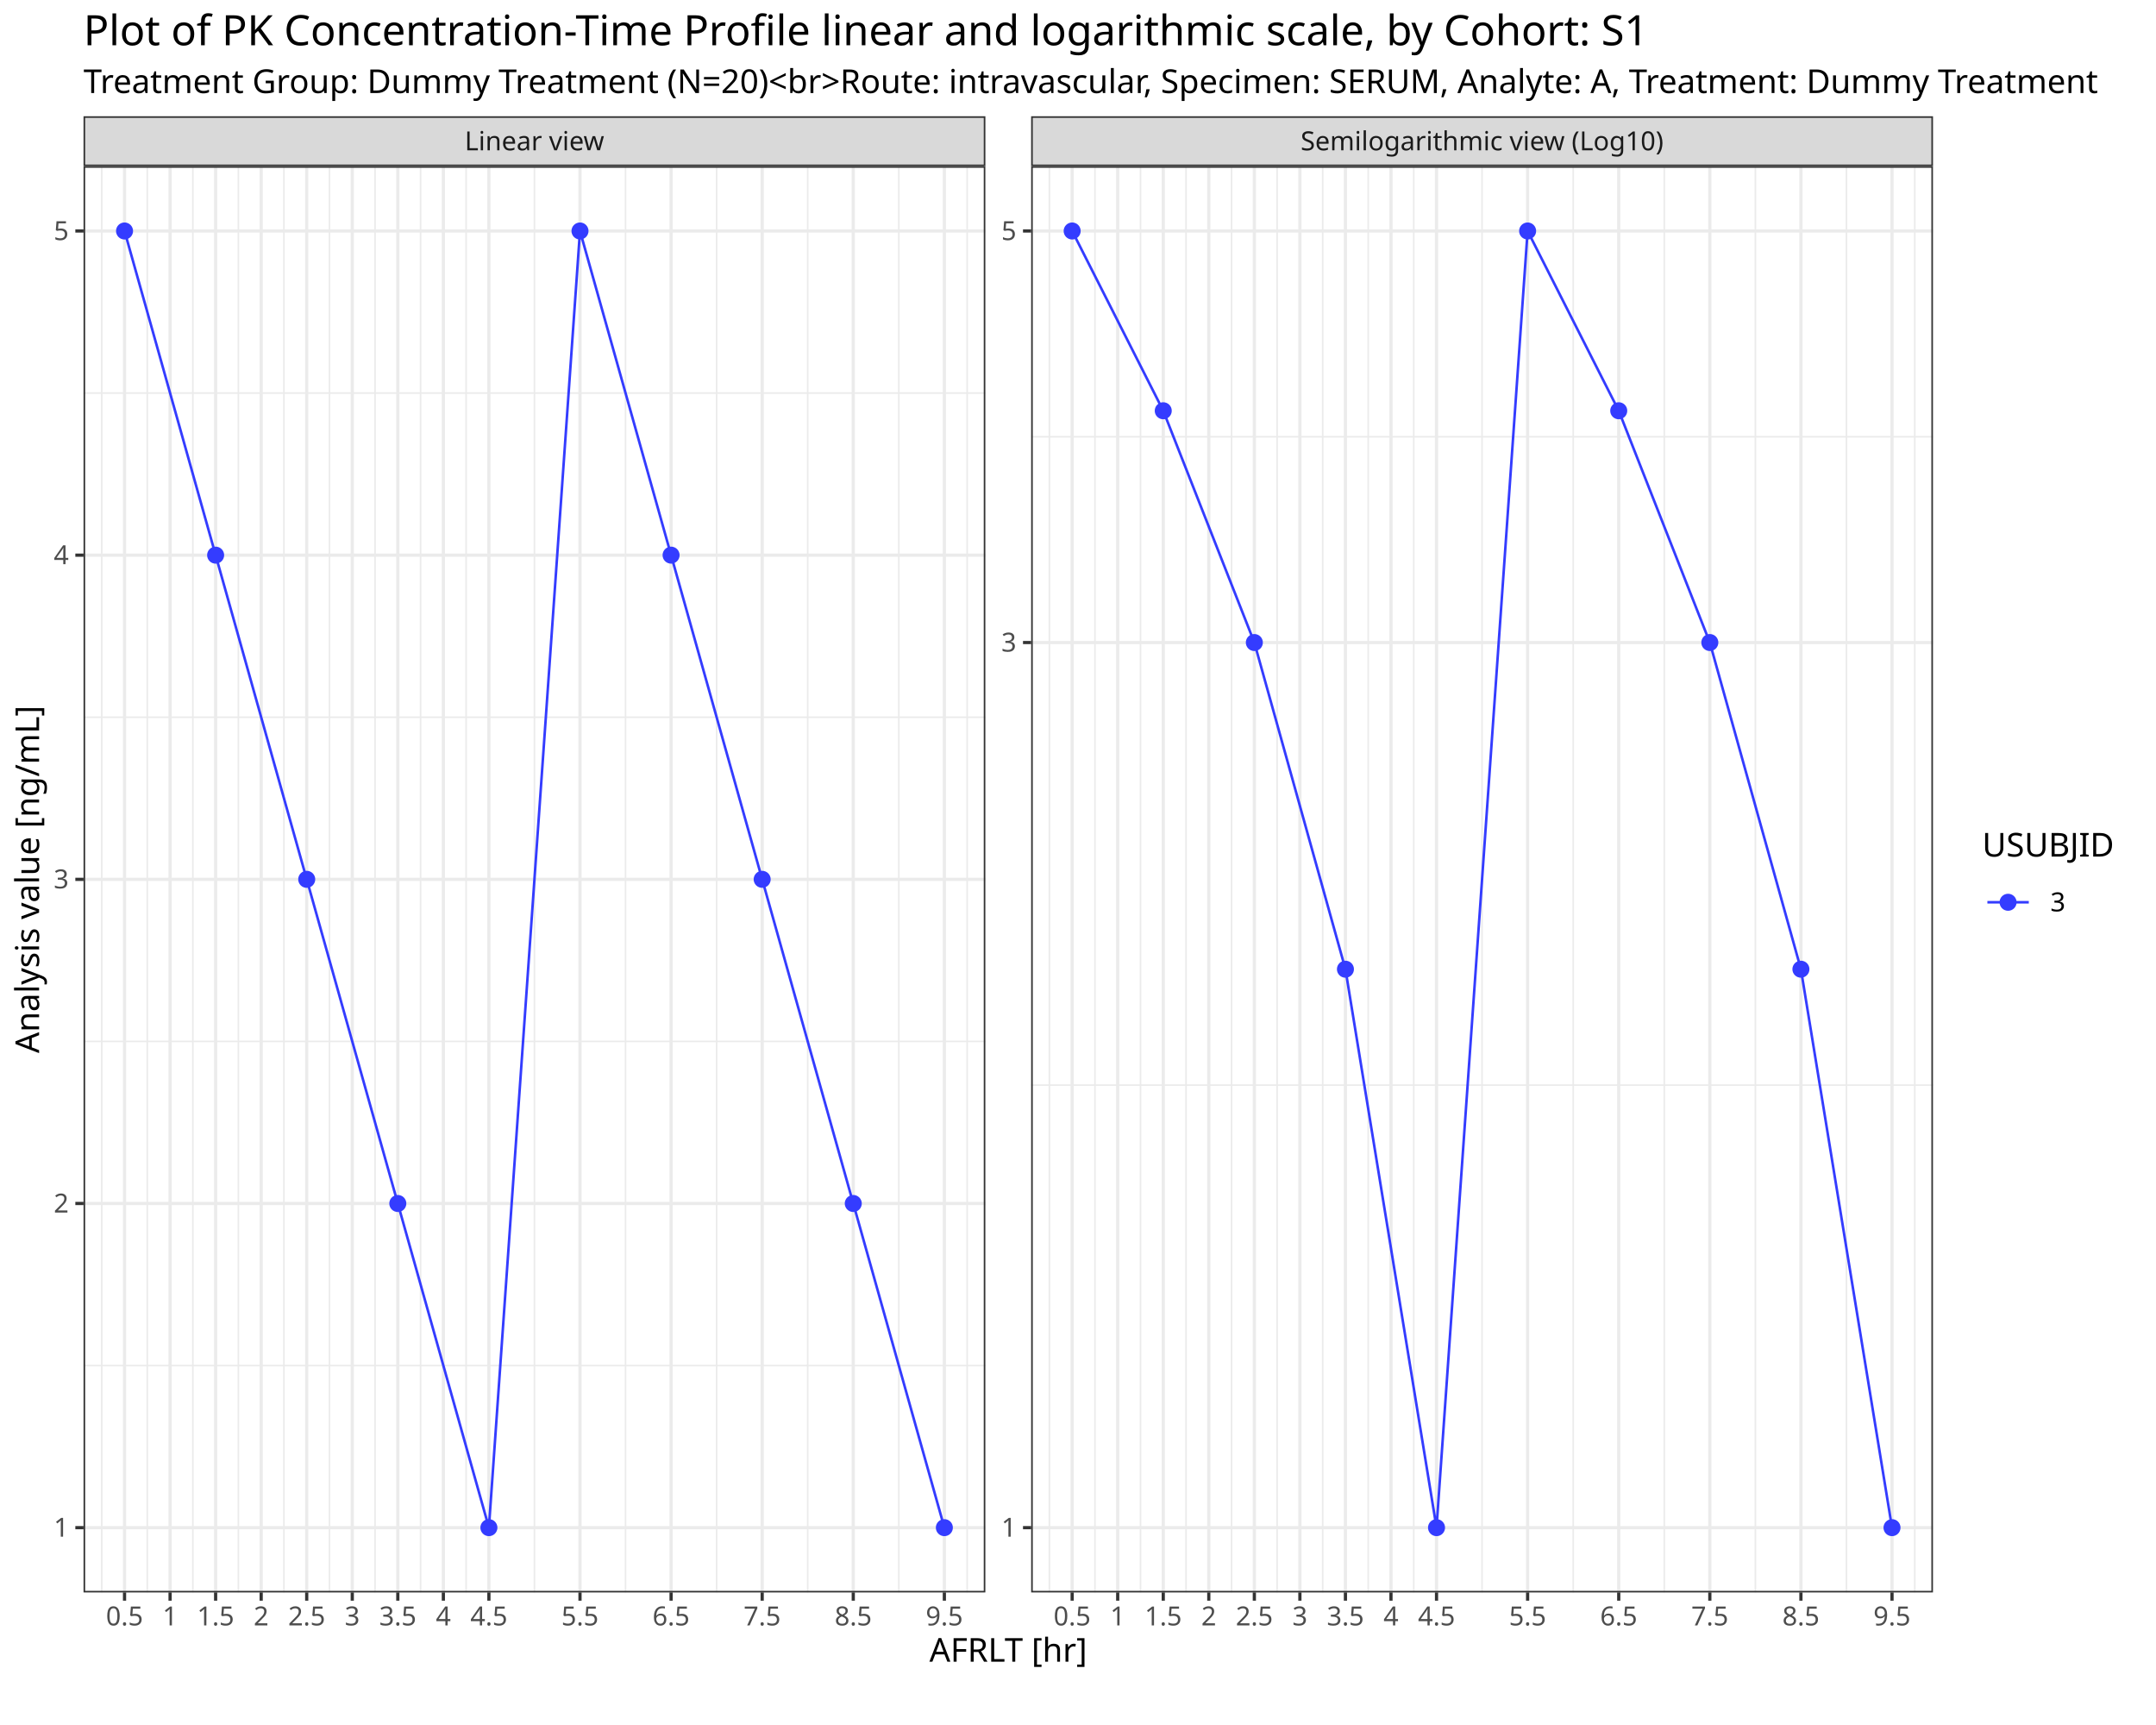
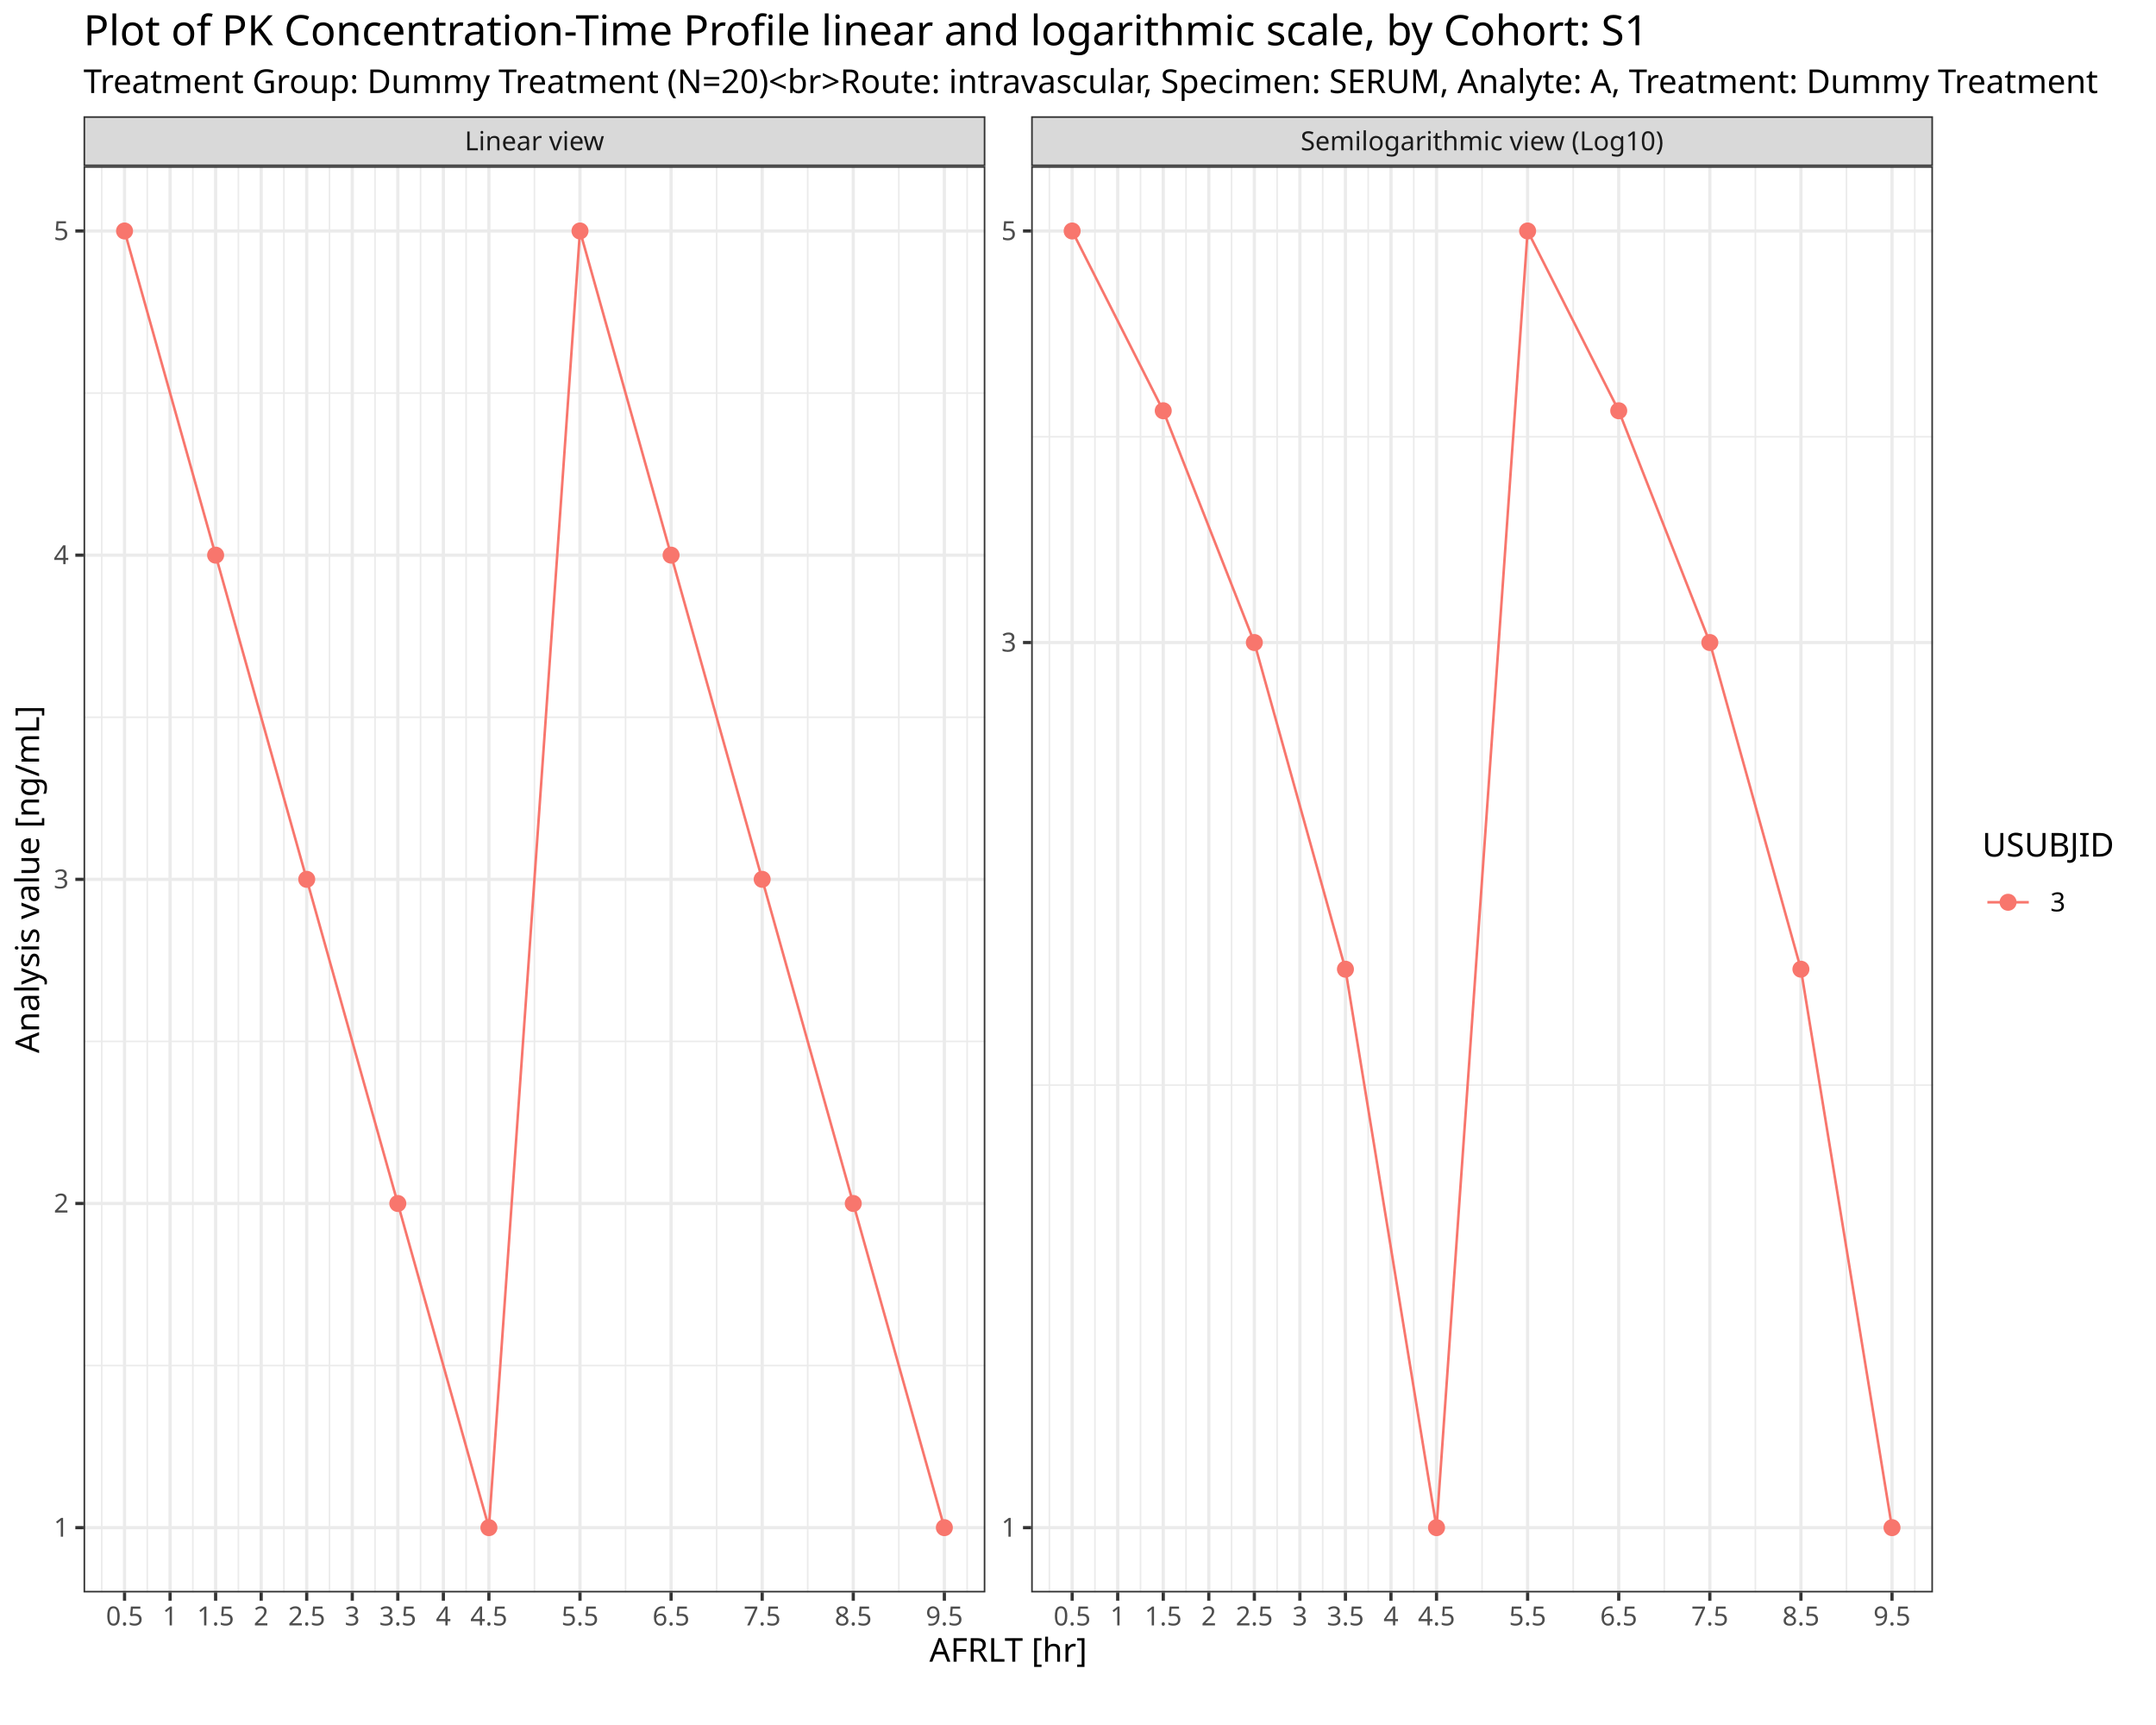
<svg xmlns="http://www.w3.org/2000/svg" class="svglite" data-engine-version="2.0" width="720.00pt" height="576.00pt" viewBox="0 0 720.00 576.00">
  <defs>
    <style type="text/css">
    .svglite line, .svglite polyline, .svglite polygon, .svglite path, .svglite rect, .svglite circle {
      fill: none;
      stroke: #000000;
      stroke-linecap: round;
      stroke-linejoin: round;
      stroke-miterlimit: 10.00;
    }
  </style>
  </defs>
  <rect width="100%" height="100%" style="stroke: none; fill: #FFFFFF;" />
  <defs>
    <clipPath id="cpMC4wMHw3MjAuMDB8MC4wMHw1NzYuMDA=">
      <rect x="0.00" y="0.00" width="720.00" height="576.00" />
    </clipPath>
  </defs>
  <g clip-path="url(#cpMC4wMHw3MjAuMDB8MC4wMHw1NzYuMDA=)">
    <rect x="-0" y="0.00" width="720.00" height="576.00" style="stroke-width: 1.07; stroke: #FFFFFF; fill: #FFFFFF;" />
  </g>
  <defs>
    <clipPath id="cpMjcuOTB8MzI5LjA2fDU1LjQ4fDUzMS43NQ==">
      <rect x="27.90" y="55.48" width="301.16" height="476.27" />
    </clipPath>
  </defs>
  <g clip-path="url(#cpMjcuOTB8MzI5LjA2fDU1LjQ4fDUzMS43NQ==)">
    <rect x="27.90" y="55.48" width="301.16" height="476.27" style="stroke-width: 1.07; stroke: none; fill: #FFFFFF;" />
    <polyline points="27.90,455.98 329.06,455.98 " style="stroke-width: 0.53; stroke: #EBEBEB; stroke-linecap: butt;" />
    <polyline points="27.90,347.74 329.06,347.74 " style="stroke-width: 0.53; stroke: #EBEBEB; stroke-linecap: butt;" />
    <polyline points="27.90,239.50 329.06,239.50 " style="stroke-width: 0.53; stroke: #EBEBEB; stroke-linecap: butt;" />
    <polyline points="27.90,131.25 329.06,131.25 " style="stroke-width: 0.53; stroke: #EBEBEB; stroke-linecap: butt;" />
    <polyline points="33.98,531.75 33.98,55.48 " style="stroke-width: 0.53; stroke: #EBEBEB; stroke-linecap: butt;" />
    <polyline points="49.19,531.75 49.19,55.48 " style="stroke-width: 0.53; stroke: #EBEBEB; stroke-linecap: butt;" />
    <polyline points="64.40,531.75 64.40,55.48 " style="stroke-width: 0.53; stroke: #EBEBEB; stroke-linecap: butt;" />
    <polyline points="79.61,531.75 79.61,55.48 " style="stroke-width: 0.53; stroke: #EBEBEB; stroke-linecap: butt;" />
    <polyline points="94.82,531.75 94.82,55.48 " style="stroke-width: 0.53; stroke: #EBEBEB; stroke-linecap: butt;" />
    <polyline points="110.03,531.75 110.03,55.48 " style="stroke-width: 0.53; stroke: #EBEBEB; stroke-linecap: butt;" />
    <polyline points="125.24,531.75 125.24,55.48 " style="stroke-width: 0.53; stroke: #EBEBEB; stroke-linecap: butt;" />
    <polyline points="140.45,531.75 140.45,55.48 " style="stroke-width: 0.53; stroke: #EBEBEB; stroke-linecap: butt;" />
    <polyline points="155.66,531.75 155.66,55.48 " style="stroke-width: 0.53; stroke: #EBEBEB; stroke-linecap: butt;" />
    <polyline points="178.48,531.75 178.48,55.48 " style="stroke-width: 0.53; stroke: #EBEBEB; stroke-linecap: butt;" />
    <polyline points="208.90,531.75 208.90,55.48 " style="stroke-width: 0.53; stroke: #EBEBEB; stroke-linecap: butt;" />
    <polyline points="239.32,531.75 239.32,55.48 " style="stroke-width: 0.53; stroke: #EBEBEB; stroke-linecap: butt;" />
    <polyline points="269.74,531.75 269.74,55.48 " style="stroke-width: 0.53; stroke: #EBEBEB; stroke-linecap: butt;" />
    <polyline points="300.16,531.75 300.16,55.48 " style="stroke-width: 0.53; stroke: #EBEBEB; stroke-linecap: butt;" />
    <polyline points="322.98,531.75 322.98,55.48 " style="stroke-width: 0.53; stroke: #EBEBEB; stroke-linecap: butt;" />
    <polyline points="27.90,510.10 329.06,510.10 " style="stroke-width: 1.07; stroke: #EBEBEB; stroke-linecap: butt;" />
    <polyline points="27.90,401.86 329.06,401.86 " style="stroke-width: 1.07; stroke: #EBEBEB; stroke-linecap: butt;" />
    <polyline points="27.90,293.62 329.06,293.62 " style="stroke-width: 1.07; stroke: #EBEBEB; stroke-linecap: butt;" />
    <polyline points="27.90,185.37 329.06,185.37 " style="stroke-width: 1.07; stroke: #EBEBEB; stroke-linecap: butt;" />
    <polyline points="27.90,77.13 329.06,77.13 " style="stroke-width: 1.07; stroke: #EBEBEB; stroke-linecap: butt;" />
    <polyline points="41.59,531.75 41.59,55.48 " style="stroke-width: 1.07; stroke: #EBEBEB; stroke-linecap: butt;" />
    <polyline points="56.80,531.75 56.80,55.48 " style="stroke-width: 1.07; stroke: #EBEBEB; stroke-linecap: butt;" />
    <polyline points="72.01,531.75 72.01,55.48 " style="stroke-width: 1.07; stroke: #EBEBEB; stroke-linecap: butt;" />
    <polyline points="87.22,531.75 87.22,55.48 " style="stroke-width: 1.07; stroke: #EBEBEB; stroke-linecap: butt;" />
    <polyline points="102.43,531.75 102.43,55.48 " style="stroke-width: 1.07; stroke: #EBEBEB; stroke-linecap: butt;" />
    <polyline points="117.64,531.75 117.64,55.48 " style="stroke-width: 1.07; stroke: #EBEBEB; stroke-linecap: butt;" />
    <polyline points="132.85,531.75 132.85,55.48 " style="stroke-width: 1.07; stroke: #EBEBEB; stroke-linecap: butt;" />
    <polyline points="148.06,531.75 148.06,55.48 " style="stroke-width: 1.07; stroke: #EBEBEB; stroke-linecap: butt;" />
    <polyline points="163.27,531.75 163.27,55.48 " style="stroke-width: 1.07; stroke: #EBEBEB; stroke-linecap: butt;" />
    <polyline points="193.69,531.75 193.69,55.48 " style="stroke-width: 1.07; stroke: #EBEBEB; stroke-linecap: butt;" />
    <polyline points="224.11,531.75 224.11,55.48 " style="stroke-width: 1.07; stroke: #EBEBEB; stroke-linecap: butt;" />
    <polyline points="254.53,531.75 254.53,55.48 " style="stroke-width: 1.07; stroke: #EBEBEB; stroke-linecap: butt;" />
    <polyline points="284.95,531.75 284.95,55.48 " style="stroke-width: 1.07; stroke: #EBEBEB; stroke-linecap: butt;" />
    <polyline points="315.37,531.75 315.37,55.48 " style="stroke-width: 1.07; stroke: #EBEBEB; stroke-linecap: butt;" />
-     <polyline points="41.59,77.13 72.01,185.37 102.43,293.62 132.85,401.86 163.27,510.10 193.69,77.13 224.11,185.37 254.53,293.62 284.95,401.86 315.37,510.10 " style="stroke-width: 0.85; stroke: #343CFF; stroke-linecap: butt;" />
-     <circle cx="41.59" cy="77.13" r="2.49" style="stroke-width: 0.71; stroke: #343CFF; fill: #343CFF;" />
-     <circle cx="72.01" cy="185.37" r="2.49" style="stroke-width: 0.71; stroke: #343CFF; fill: #343CFF;" />
-     <circle cx="102.43" cy="293.62" r="2.49" style="stroke-width: 0.71; stroke: #343CFF; fill: #343CFF;" />
-     <circle cx="132.85" cy="401.86" r="2.49" style="stroke-width: 0.71; stroke: #343CFF; fill: #343CFF;" />
-     <circle cx="163.27" cy="510.10" r="2.49" style="stroke-width: 0.71; stroke: #343CFF; fill: #343CFF;" />
-     <circle cx="193.69" cy="77.13" r="2.49" style="stroke-width: 0.71; stroke: #343CFF; fill: #343CFF;" />
-     <circle cx="224.11" cy="185.37" r="2.49" style="stroke-width: 0.71; stroke: #343CFF; fill: #343CFF;" />
-     <circle cx="254.53" cy="293.62" r="2.49" style="stroke-width: 0.71; stroke: #343CFF; fill: #343CFF;" />
-     <circle cx="284.95" cy="401.86" r="2.49" style="stroke-width: 0.71; stroke: #343CFF; fill: #343CFF;" />
-     <circle cx="315.37" cy="510.10" r="2.49" style="stroke-width: 0.71; stroke: #343CFF; fill: #343CFF;" />
+     <polyline points="41.59,77.13 72.01,185.37 102.43,293.62 132.85,401.86 163.27,510.10 193.69,77.13 224.11,185.37 254.53,293.62 284.95,401.86 315.37,510.10 " style="stroke-width: 0.85; stroke: #F8766D; stroke-linecap: butt;" />
+     <circle cx="41.59" cy="77.13" r="2.49" style="stroke-width: 0.71; stroke: #F8766D; fill: #F8766D;" />
+     <circle cx="72.01" cy="185.37" r="2.49" style="stroke-width: 0.71; stroke: #F8766D; fill: #F8766D;" />
+     <circle cx="102.43" cy="293.62" r="2.49" style="stroke-width: 0.71; stroke: #F8766D; fill: #F8766D;" />
+     <circle cx="132.85" cy="401.86" r="2.49" style="stroke-width: 0.71; stroke: #F8766D; fill: #F8766D;" />
+     <circle cx="163.27" cy="510.10" r="2.49" style="stroke-width: 0.71; stroke: #F8766D; fill: #F8766D;" />
+     <circle cx="193.69" cy="77.13" r="2.49" style="stroke-width: 0.71; stroke: #F8766D; fill: #F8766D;" />
+     <circle cx="224.11" cy="185.37" r="2.49" style="stroke-width: 0.71; stroke: #F8766D; fill: #F8766D;" />
+     <circle cx="254.53" cy="293.62" r="2.49" style="stroke-width: 0.71; stroke: #F8766D; fill: #F8766D;" />
+     <circle cx="284.95" cy="401.86" r="2.49" style="stroke-width: 0.71; stroke: #F8766D; fill: #F8766D;" />
+     <circle cx="315.37" cy="510.10" r="2.49" style="stroke-width: 0.71; stroke: #F8766D; fill: #F8766D;" />
    <rect x="27.90" y="55.48" width="301.16" height="476.27" style="stroke-width: 1.07; stroke: #333333;" />
  </g>
  <g clip-path="url(#cpMC4wMHw3MjAuMDB8MC4wMHw1NzYuMDA=)">
</g>
  <defs>
    <clipPath id="cpMzQ0LjM2fDY0NS41Mnw1NS40OHw1MzEuNzU=">
      <rect x="344.36" y="55.48" width="301.16" height="476.27" />
    </clipPath>
  </defs>
  <g clip-path="url(#cpMzQ0LjM2fDY0NS41Mnw1NS40OHw1MzEuNzU=)">
    <rect x="344.36" y="55.48" width="301.16" height="476.27" style="stroke-width: 1.07; stroke: none; fill: #FFFFFF;" />
    <polyline points="344.36,362.33 645.52,362.33 " style="stroke-width: 0.53; stroke: #EBEBEB; stroke-linecap: butt;" />
    <polyline points="344.36,145.84 645.52,145.84 " style="stroke-width: 0.53; stroke: #EBEBEB; stroke-linecap: butt;" />
    <polyline points="350.45,531.75 350.45,55.48 " style="stroke-width: 0.53; stroke: #EBEBEB; stroke-linecap: butt;" />
    <polyline points="365.66,531.75 365.66,55.48 " style="stroke-width: 0.53; stroke: #EBEBEB; stroke-linecap: butt;" />
    <polyline points="380.87,531.75 380.87,55.48 " style="stroke-width: 0.53; stroke: #EBEBEB; stroke-linecap: butt;" />
    <polyline points="396.08,531.75 396.08,55.48 " style="stroke-width: 0.53; stroke: #EBEBEB; stroke-linecap: butt;" />
    <polyline points="411.29,531.75 411.29,55.48 " style="stroke-width: 0.53; stroke: #EBEBEB; stroke-linecap: butt;" />
    <polyline points="426.50,531.75 426.50,55.48 " style="stroke-width: 0.53; stroke: #EBEBEB; stroke-linecap: butt;" />
    <polyline points="441.71,531.75 441.71,55.48 " style="stroke-width: 0.53; stroke: #EBEBEB; stroke-linecap: butt;" />
    <polyline points="456.92,531.75 456.92,55.48 " style="stroke-width: 0.53; stroke: #EBEBEB; stroke-linecap: butt;" />
    <polyline points="472.13,531.75 472.13,55.48 " style="stroke-width: 0.53; stroke: #EBEBEB; stroke-linecap: butt;" />
    <polyline points="494.94,531.75 494.94,55.48 " style="stroke-width: 0.53; stroke: #EBEBEB; stroke-linecap: butt;" />
    <polyline points="525.37,531.75 525.37,55.48 " style="stroke-width: 0.53; stroke: #EBEBEB; stroke-linecap: butt;" />
    <polyline points="555.79,531.75 555.79,55.48 " style="stroke-width: 0.53; stroke: #EBEBEB; stroke-linecap: butt;" />
    <polyline points="586.21,531.75 586.21,55.48 " style="stroke-width: 0.53; stroke: #EBEBEB; stroke-linecap: butt;" />
    <polyline points="616.63,531.75 616.63,55.48 " style="stroke-width: 0.53; stroke: #EBEBEB; stroke-linecap: butt;" />
    <polyline points="639.44,531.75 639.44,55.48 " style="stroke-width: 0.53; stroke: #EBEBEB; stroke-linecap: butt;" />
    <polyline points="344.36,510.10 645.52,510.10 " style="stroke-width: 1.07; stroke: #EBEBEB; stroke-linecap: butt;" />
    <polyline points="344.36,214.55 645.52,214.55 " style="stroke-width: 1.07; stroke: #EBEBEB; stroke-linecap: butt;" />
    <polyline points="344.36,77.13 645.52,77.13 " style="stroke-width: 1.07; stroke: #EBEBEB; stroke-linecap: butt;" />
    <polyline points="358.05,531.75 358.05,55.48 " style="stroke-width: 1.07; stroke: #EBEBEB; stroke-linecap: butt;" />
    <polyline points="373.26,531.75 373.26,55.48 " style="stroke-width: 1.07; stroke: #EBEBEB; stroke-linecap: butt;" />
    <polyline points="388.47,531.75 388.47,55.48 " style="stroke-width: 1.07; stroke: #EBEBEB; stroke-linecap: butt;" />
    <polyline points="403.68,531.75 403.68,55.48 " style="stroke-width: 1.07; stroke: #EBEBEB; stroke-linecap: butt;" />
    <polyline points="418.89,531.75 418.89,55.48 " style="stroke-width: 1.07; stroke: #EBEBEB; stroke-linecap: butt;" />
    <polyline points="434.10,531.75 434.10,55.48 " style="stroke-width: 1.07; stroke: #EBEBEB; stroke-linecap: butt;" />
    <polyline points="449.31,531.75 449.31,55.48 " style="stroke-width: 1.07; stroke: #EBEBEB; stroke-linecap: butt;" />
    <polyline points="464.52,531.75 464.52,55.48 " style="stroke-width: 1.07; stroke: #EBEBEB; stroke-linecap: butt;" />
    <polyline points="479.73,531.75 479.73,55.48 " style="stroke-width: 1.07; stroke: #EBEBEB; stroke-linecap: butt;" />
    <polyline points="510.15,531.75 510.15,55.48 " style="stroke-width: 1.07; stroke: #EBEBEB; stroke-linecap: butt;" />
    <polyline points="540.58,531.75 540.58,55.48 " style="stroke-width: 1.07; stroke: #EBEBEB; stroke-linecap: butt;" />
    <polyline points="571.00,531.75 571.00,55.48 " style="stroke-width: 1.07; stroke: #EBEBEB; stroke-linecap: butt;" />
    <polyline points="601.42,531.75 601.42,55.48 " style="stroke-width: 1.07; stroke: #EBEBEB; stroke-linecap: butt;" />
    <polyline points="631.84,531.75 631.84,55.48 " style="stroke-width: 1.07; stroke: #EBEBEB; stroke-linecap: butt;" />
-     <polyline points="358.05,77.13 388.47,137.16 418.89,214.55 449.31,323.63 479.73,510.10 510.15,77.13 540.58,137.16 571.00,214.55 601.42,323.63 631.84,510.10 " style="stroke-width: 0.85; stroke: #343CFF; stroke-linecap: butt;" />
-     <circle cx="358.05" cy="77.13" r="2.49" style="stroke-width: 0.71; stroke: #343CFF; fill: #343CFF;" />
-     <circle cx="388.47" cy="137.16" r="2.49" style="stroke-width: 0.71; stroke: #343CFF; fill: #343CFF;" />
-     <circle cx="418.89" cy="214.55" r="2.49" style="stroke-width: 0.71; stroke: #343CFF; fill: #343CFF;" />
-     <circle cx="449.31" cy="323.63" r="2.49" style="stroke-width: 0.71; stroke: #343CFF; fill: #343CFF;" />
-     <circle cx="479.73" cy="510.10" r="2.49" style="stroke-width: 0.71; stroke: #343CFF; fill: #343CFF;" />
-     <circle cx="510.15" cy="77.13" r="2.49" style="stroke-width: 0.71; stroke: #343CFF; fill: #343CFF;" />
-     <circle cx="540.58" cy="137.16" r="2.49" style="stroke-width: 0.71; stroke: #343CFF; fill: #343CFF;" />
-     <circle cx="571.00" cy="214.55" r="2.49" style="stroke-width: 0.71; stroke: #343CFF; fill: #343CFF;" />
-     <circle cx="601.42" cy="323.63" r="2.49" style="stroke-width: 0.71; stroke: #343CFF; fill: #343CFF;" />
-     <circle cx="631.84" cy="510.10" r="2.49" style="stroke-width: 0.71; stroke: #343CFF; fill: #343CFF;" />
+     <polyline points="358.05,77.13 388.47,137.16 418.89,214.55 449.31,323.63 479.73,510.10 510.15,77.13 540.58,137.16 571.00,214.55 601.42,323.63 631.84,510.10 " style="stroke-width: 0.85; stroke: #F8766D; stroke-linecap: butt;" />
+     <circle cx="358.05" cy="77.13" r="2.49" style="stroke-width: 0.71; stroke: #F8766D; fill: #F8766D;" />
+     <circle cx="388.47" cy="137.16" r="2.49" style="stroke-width: 0.71; stroke: #F8766D; fill: #F8766D;" />
+     <circle cx="418.89" cy="214.55" r="2.49" style="stroke-width: 0.71; stroke: #F8766D; fill: #F8766D;" />
+     <circle cx="449.31" cy="323.63" r="2.49" style="stroke-width: 0.71; stroke: #F8766D; fill: #F8766D;" />
+     <circle cx="479.73" cy="510.10" r="2.49" style="stroke-width: 0.71; stroke: #F8766D; fill: #F8766D;" />
+     <circle cx="510.15" cy="77.13" r="2.49" style="stroke-width: 0.71; stroke: #F8766D; fill: #F8766D;" />
+     <circle cx="540.58" cy="137.16" r="2.49" style="stroke-width: 0.71; stroke: #F8766D; fill: #F8766D;" />
+     <circle cx="571.00" cy="214.55" r="2.49" style="stroke-width: 0.71; stroke: #F8766D; fill: #F8766D;" />
+     <circle cx="601.42" cy="323.63" r="2.49" style="stroke-width: 0.71; stroke: #F8766D; fill: #F8766D;" />
+     <circle cx="631.84" cy="510.10" r="2.49" style="stroke-width: 0.71; stroke: #F8766D; fill: #F8766D;" />
    <rect x="344.36" y="55.48" width="301.16" height="476.27" style="stroke-width: 1.07; stroke: #333333;" />
  </g>
  <g clip-path="url(#cpMC4wMHw3MjAuMDB8MC4wMHw1NzYuMDA=)">
</g>
  <defs>
    <clipPath id="cpMjcuOTB8MzI5LjA2fDM4LjgzfDU1LjQ4">
      <rect x="27.90" y="38.83" width="301.16" height="16.65" />
    </clipPath>
  </defs>
  <g clip-path="url(#cpMjcuOTB8MzI5LjA2fDM4LjgzfDU1LjQ4)">
    <rect x="27.90" y="38.83" width="301.16" height="16.65" style="stroke-width: 1.07; stroke: #333333; fill: #D9D9D9;" />
    <text x="178.48" y="50.19" text-anchor="middle" style="font-size: 8.80px; fill: #1A1A1A; font-family: sans;" textLength="44.52px" lengthAdjust="spacingAndGlyphs">Linear view</text>
  </g>
  <g clip-path="url(#cpMC4wMHw3MjAuMDB8MC4wMHw1NzYuMDA=)">
</g>
  <defs>
    <clipPath id="cpMzQ0LjM2fDY0NS41MnwzOC44M3w1NS40OA==">
      <rect x="344.36" y="38.83" width="301.16" height="16.65" />
    </clipPath>
  </defs>
  <g clip-path="url(#cpMzQ0LjM2fDY0NS41MnwzOC44M3w1NS40OA==)">
    <rect x="344.36" y="38.83" width="301.16" height="16.65" style="stroke-width: 1.07; stroke: #333333; fill: #D9D9D9;" />
    <text x="494.94" y="50.19" text-anchor="middle" style="font-size: 8.80px; fill: #1A1A1A; font-family: sans;" textLength="115.44px" lengthAdjust="spacingAndGlyphs">Semilogarithmic view (Log10)</text>
  </g>
  <g clip-path="url(#cpMC4wMHw3MjAuMDB8MC4wMHw1NzYuMDA=)">
    <polyline points="41.59,534.49 41.59,531.75 " style="stroke-width: 1.07; stroke: #333333; stroke-linecap: butt;" />
    <polyline points="56.80,534.49 56.80,531.75 " style="stroke-width: 1.07; stroke: #333333; stroke-linecap: butt;" />
    <polyline points="72.01,534.49 72.01,531.75 " style="stroke-width: 1.07; stroke: #333333; stroke-linecap: butt;" />
    <polyline points="87.22,534.49 87.22,531.75 " style="stroke-width: 1.07; stroke: #333333; stroke-linecap: butt;" />
    <polyline points="102.43,534.49 102.43,531.75 " style="stroke-width: 1.07; stroke: #333333; stroke-linecap: butt;" />
    <polyline points="117.64,534.49 117.64,531.75 " style="stroke-width: 1.07; stroke: #333333; stroke-linecap: butt;" />
    <polyline points="132.85,534.49 132.85,531.75 " style="stroke-width: 1.07; stroke: #333333; stroke-linecap: butt;" />
    <polyline points="148.06,534.49 148.06,531.75 " style="stroke-width: 1.07; stroke: #333333; stroke-linecap: butt;" />
    <polyline points="163.27,534.49 163.27,531.75 " style="stroke-width: 1.07; stroke: #333333; stroke-linecap: butt;" />
    <polyline points="193.69,534.49 193.69,531.75 " style="stroke-width: 1.07; stroke: #333333; stroke-linecap: butt;" />
    <polyline points="224.11,534.49 224.11,531.75 " style="stroke-width: 1.07; stroke: #333333; stroke-linecap: butt;" />
    <polyline points="254.53,534.49 254.53,531.75 " style="stroke-width: 1.07; stroke: #333333; stroke-linecap: butt;" />
    <polyline points="284.95,534.49 284.95,531.75 " style="stroke-width: 1.07; stroke: #333333; stroke-linecap: butt;" />
    <polyline points="315.37,534.49 315.37,531.75 " style="stroke-width: 1.07; stroke: #333333; stroke-linecap: butt;" />
    <text x="41.59" y="542.74" text-anchor="middle" style="font-size: 8.80px; fill: #4D4D4D; font-family: sans;" textLength="12.23px" lengthAdjust="spacingAndGlyphs">0.5</text>
    <text x="56.80" y="542.74" text-anchor="middle" style="font-size: 8.80px; fill: #4D4D4D; font-family: sans;" textLength="4.89px" lengthAdjust="spacingAndGlyphs">1</text>
    <text x="72.01" y="542.74" text-anchor="middle" style="font-size: 8.80px; fill: #4D4D4D; font-family: sans;" textLength="12.23px" lengthAdjust="spacingAndGlyphs">1.5</text>
    <text x="87.22" y="542.74" text-anchor="middle" style="font-size: 8.80px; fill: #4D4D4D; font-family: sans;" textLength="4.89px" lengthAdjust="spacingAndGlyphs">2</text>
    <text x="102.43" y="542.74" text-anchor="middle" style="font-size: 8.80px; fill: #4D4D4D; font-family: sans;" textLength="12.23px" lengthAdjust="spacingAndGlyphs">2.5</text>
    <text x="117.64" y="542.74" text-anchor="middle" style="font-size: 8.80px; fill: #4D4D4D; font-family: sans;" textLength="4.89px" lengthAdjust="spacingAndGlyphs">3</text>
    <text x="132.85" y="542.74" text-anchor="middle" style="font-size: 8.80px; fill: #4D4D4D; font-family: sans;" textLength="12.23px" lengthAdjust="spacingAndGlyphs">3.5</text>
    <text x="148.06" y="542.74" text-anchor="middle" style="font-size: 8.80px; fill: #4D4D4D; font-family: sans;" textLength="4.89px" lengthAdjust="spacingAndGlyphs">4</text>
    <text x="163.27" y="542.74" text-anchor="middle" style="font-size: 8.80px; fill: #4D4D4D; font-family: sans;" textLength="12.23px" lengthAdjust="spacingAndGlyphs">4.5</text>
    <text x="193.69" y="542.74" text-anchor="middle" style="font-size: 8.80px; fill: #4D4D4D; font-family: sans;" textLength="12.23px" lengthAdjust="spacingAndGlyphs">5.5</text>
    <text x="224.11" y="542.74" text-anchor="middle" style="font-size: 8.80px; fill: #4D4D4D; font-family: sans;" textLength="12.23px" lengthAdjust="spacingAndGlyphs">6.5</text>
    <text x="254.53" y="542.74" text-anchor="middle" style="font-size: 8.80px; fill: #4D4D4D; font-family: sans;" textLength="12.23px" lengthAdjust="spacingAndGlyphs">7.5</text>
    <text x="284.95" y="542.74" text-anchor="middle" style="font-size: 8.80px; fill: #4D4D4D; font-family: sans;" textLength="12.23px" lengthAdjust="spacingAndGlyphs">8.5</text>
    <text x="315.37" y="542.74" text-anchor="middle" style="font-size: 8.80px; fill: #4D4D4D; font-family: sans;" textLength="12.23px" lengthAdjust="spacingAndGlyphs">9.5</text>
    <polyline points="358.05,534.49 358.05,531.75 " style="stroke-width: 1.07; stroke: #333333; stroke-linecap: butt;" />
    <polyline points="373.26,534.49 373.26,531.75 " style="stroke-width: 1.07; stroke: #333333; stroke-linecap: butt;" />
    <polyline points="388.47,534.49 388.47,531.75 " style="stroke-width: 1.07; stroke: #333333; stroke-linecap: butt;" />
    <polyline points="403.68,534.49 403.68,531.75 " style="stroke-width: 1.07; stroke: #333333; stroke-linecap: butt;" />
    <polyline points="418.89,534.49 418.89,531.75 " style="stroke-width: 1.07; stroke: #333333; stroke-linecap: butt;" />
    <polyline points="434.10,534.49 434.10,531.75 " style="stroke-width: 1.07; stroke: #333333; stroke-linecap: butt;" />
    <polyline points="449.31,534.49 449.31,531.75 " style="stroke-width: 1.07; stroke: #333333; stroke-linecap: butt;" />
    <polyline points="464.52,534.49 464.52,531.75 " style="stroke-width: 1.07; stroke: #333333; stroke-linecap: butt;" />
    <polyline points="479.73,534.49 479.73,531.75 " style="stroke-width: 1.07; stroke: #333333; stroke-linecap: butt;" />
    <polyline points="510.15,534.49 510.15,531.75 " style="stroke-width: 1.07; stroke: #333333; stroke-linecap: butt;" />
    <polyline points="540.58,534.49 540.58,531.75 " style="stroke-width: 1.07; stroke: #333333; stroke-linecap: butt;" />
    <polyline points="571.00,534.49 571.00,531.75 " style="stroke-width: 1.07; stroke: #333333; stroke-linecap: butt;" />
    <polyline points="601.42,534.49 601.42,531.75 " style="stroke-width: 1.07; stroke: #333333; stroke-linecap: butt;" />
    <polyline points="631.84,534.49 631.84,531.75 " style="stroke-width: 1.07; stroke: #333333; stroke-linecap: butt;" />
    <text x="358.05" y="542.74" text-anchor="middle" style="font-size: 8.80px; fill: #4D4D4D; font-family: sans;" textLength="12.23px" lengthAdjust="spacingAndGlyphs">0.5</text>
    <text x="373.26" y="542.74" text-anchor="middle" style="font-size: 8.80px; fill: #4D4D4D; font-family: sans;" textLength="4.89px" lengthAdjust="spacingAndGlyphs">1</text>
    <text x="388.47" y="542.74" text-anchor="middle" style="font-size: 8.80px; fill: #4D4D4D; font-family: sans;" textLength="12.23px" lengthAdjust="spacingAndGlyphs">1.5</text>
    <text x="403.68" y="542.74" text-anchor="middle" style="font-size: 8.80px; fill: #4D4D4D; font-family: sans;" textLength="4.89px" lengthAdjust="spacingAndGlyphs">2</text>
    <text x="418.89" y="542.74" text-anchor="middle" style="font-size: 8.80px; fill: #4D4D4D; font-family: sans;" textLength="12.23px" lengthAdjust="spacingAndGlyphs">2.5</text>
    <text x="434.10" y="542.74" text-anchor="middle" style="font-size: 8.80px; fill: #4D4D4D; font-family: sans;" textLength="4.89px" lengthAdjust="spacingAndGlyphs">3</text>
    <text x="449.31" y="542.74" text-anchor="middle" style="font-size: 8.80px; fill: #4D4D4D; font-family: sans;" textLength="12.23px" lengthAdjust="spacingAndGlyphs">3.5</text>
    <text x="464.52" y="542.74" text-anchor="middle" style="font-size: 8.80px; fill: #4D4D4D; font-family: sans;" textLength="4.89px" lengthAdjust="spacingAndGlyphs">4</text>
    <text x="479.73" y="542.74" text-anchor="middle" style="font-size: 8.80px; fill: #4D4D4D; font-family: sans;" textLength="12.23px" lengthAdjust="spacingAndGlyphs">4.5</text>
    <text x="510.15" y="542.74" text-anchor="middle" style="font-size: 8.80px; fill: #4D4D4D; font-family: sans;" textLength="12.23px" lengthAdjust="spacingAndGlyphs">5.5</text>
    <text x="540.58" y="542.74" text-anchor="middle" style="font-size: 8.80px; fill: #4D4D4D; font-family: sans;" textLength="12.23px" lengthAdjust="spacingAndGlyphs">6.5</text>
    <text x="571.00" y="542.74" text-anchor="middle" style="font-size: 8.80px; fill: #4D4D4D; font-family: sans;" textLength="12.23px" lengthAdjust="spacingAndGlyphs">7.5</text>
    <text x="601.42" y="542.74" text-anchor="middle" style="font-size: 8.80px; fill: #4D4D4D; font-family: sans;" textLength="12.23px" lengthAdjust="spacingAndGlyphs">8.5</text>
    <text x="631.84" y="542.74" text-anchor="middle" style="font-size: 8.80px; fill: #4D4D4D; font-family: sans;" textLength="12.23px" lengthAdjust="spacingAndGlyphs">9.5</text>
    <text x="339.43" y="513.13" text-anchor="end" style="font-size: 8.80px; fill: #4D4D4D; font-family: sans;" textLength="4.89px" lengthAdjust="spacingAndGlyphs">1</text>
    <text x="339.43" y="217.58" text-anchor="end" style="font-size: 8.80px; fill: #4D4D4D; font-family: sans;" textLength="4.89px" lengthAdjust="spacingAndGlyphs">3</text>
    <text x="339.43" y="80.16" text-anchor="end" style="font-size: 8.80px; fill: #4D4D4D; font-family: sans;" textLength="4.89px" lengthAdjust="spacingAndGlyphs">5</text>
    <polyline points="341.63,510.10 344.36,510.10 " style="stroke-width: 1.07; stroke: #333333; stroke-linecap: butt;" />
    <polyline points="341.63,214.55 344.36,214.55 " style="stroke-width: 1.07; stroke: #333333; stroke-linecap: butt;" />
    <polyline points="341.63,77.13 344.36,77.13 " style="stroke-width: 1.07; stroke: #333333; stroke-linecap: butt;" />
    <text x="22.97" y="513.13" text-anchor="end" style="font-size: 8.80px; fill: #4D4D4D; font-family: sans;" textLength="4.89px" lengthAdjust="spacingAndGlyphs">1</text>
    <text x="22.97" y="404.89" text-anchor="end" style="font-size: 8.80px; fill: #4D4D4D; font-family: sans;" textLength="4.89px" lengthAdjust="spacingAndGlyphs">2</text>
    <text x="22.97" y="296.64" text-anchor="end" style="font-size: 8.80px; fill: #4D4D4D; font-family: sans;" textLength="4.89px" lengthAdjust="spacingAndGlyphs">3</text>
    <text x="22.97" y="188.40" text-anchor="end" style="font-size: 8.80px; fill: #4D4D4D; font-family: sans;" textLength="4.89px" lengthAdjust="spacingAndGlyphs">4</text>
    <text x="22.97" y="80.16" text-anchor="end" style="font-size: 8.80px; fill: #4D4D4D; font-family: sans;" textLength="4.89px" lengthAdjust="spacingAndGlyphs">5</text>
    <polyline points="25.16,510.10 27.90,510.10 " style="stroke-width: 1.07; stroke: #333333; stroke-linecap: butt;" />
    <polyline points="25.16,401.86 27.90,401.86 " style="stroke-width: 1.07; stroke: #333333; stroke-linecap: butt;" />
    <polyline points="25.16,293.62 27.90,293.62 " style="stroke-width: 1.07; stroke: #333333; stroke-linecap: butt;" />
    <polyline points="25.16,185.37 27.90,185.37 " style="stroke-width: 1.07; stroke: #333333; stroke-linecap: butt;" />
    <polyline points="25.16,77.13 27.90,77.13 " style="stroke-width: 1.07; stroke: #333333; stroke-linecap: butt;" />
    <text x="336.71" y="554.87" text-anchor="middle" style="font-size: 11.00px; font-family: sans;" textLength="53.79px" lengthAdjust="spacingAndGlyphs">AFRLT [hr]</text>
    <text transform="translate(13.05,293.62) rotate(-90)" text-anchor="middle" style="font-size: 11.00px; font-family: sans;" textLength="110.07px" lengthAdjust="spacingAndGlyphs">Analysis value [ng/mL]</text>
    <rect x="656.48" y="271.83" width="58.04" height="43.57" style="stroke-width: 1.07; stroke: none; fill: #FFFFFF;" />
    <text x="661.96" y="286.02" style="font-size: 11.00px; font-family: sans;" textLength="47.08px" lengthAdjust="spacingAndGlyphs">USUBJID</text>
    <rect x="661.96" y="292.64" width="17.28" height="17.28" style="stroke-width: 1.07; stroke: none; fill: #FFFFFF;" />
-     <line x1="663.69" y1="301.28" x2="677.52" y2="301.28" style="stroke-width: 0.85; stroke: #343CFF; stroke-linecap: butt;" />
-     <circle cx="670.60" cy="301.28" r="2.49" style="stroke-width: 0.71; stroke: #343CFF; fill: #343CFF;" />
+     <line x1="663.69" y1="301.28" x2="677.52" y2="301.28" style="stroke-width: 0.85; stroke: #F8766D; stroke-linecap: butt;" />
+     <circle cx="670.60" cy="301.28" r="2.49" style="stroke-width: 0.71; stroke: #F8766D; fill: #F8766D;" />
    <text x="684.72" y="304.31" style="font-size: 8.80px; font-family: sans;" textLength="4.89px" lengthAdjust="spacingAndGlyphs">3</text>
    <text x="27.90" y="31.07" style="font-size: 11.00px; font-family: sans;" textLength="649.04px" lengthAdjust="spacingAndGlyphs">Treatment Group: Dummy Treatment (N=20)&lt;br&gt;Route: intravascular, Specimen: SERUM, Analyte: A, Treatment: Dummy Treatment</text>
    <text x="27.90" y="15.11" style="font-size: 14.00px; font-family: sans;" textLength="499.61px" lengthAdjust="spacingAndGlyphs">Plot of PK Concentration-Time Profile linear and logarithmic scale, by Cohort: S1</text>
  </g>
</svg>
